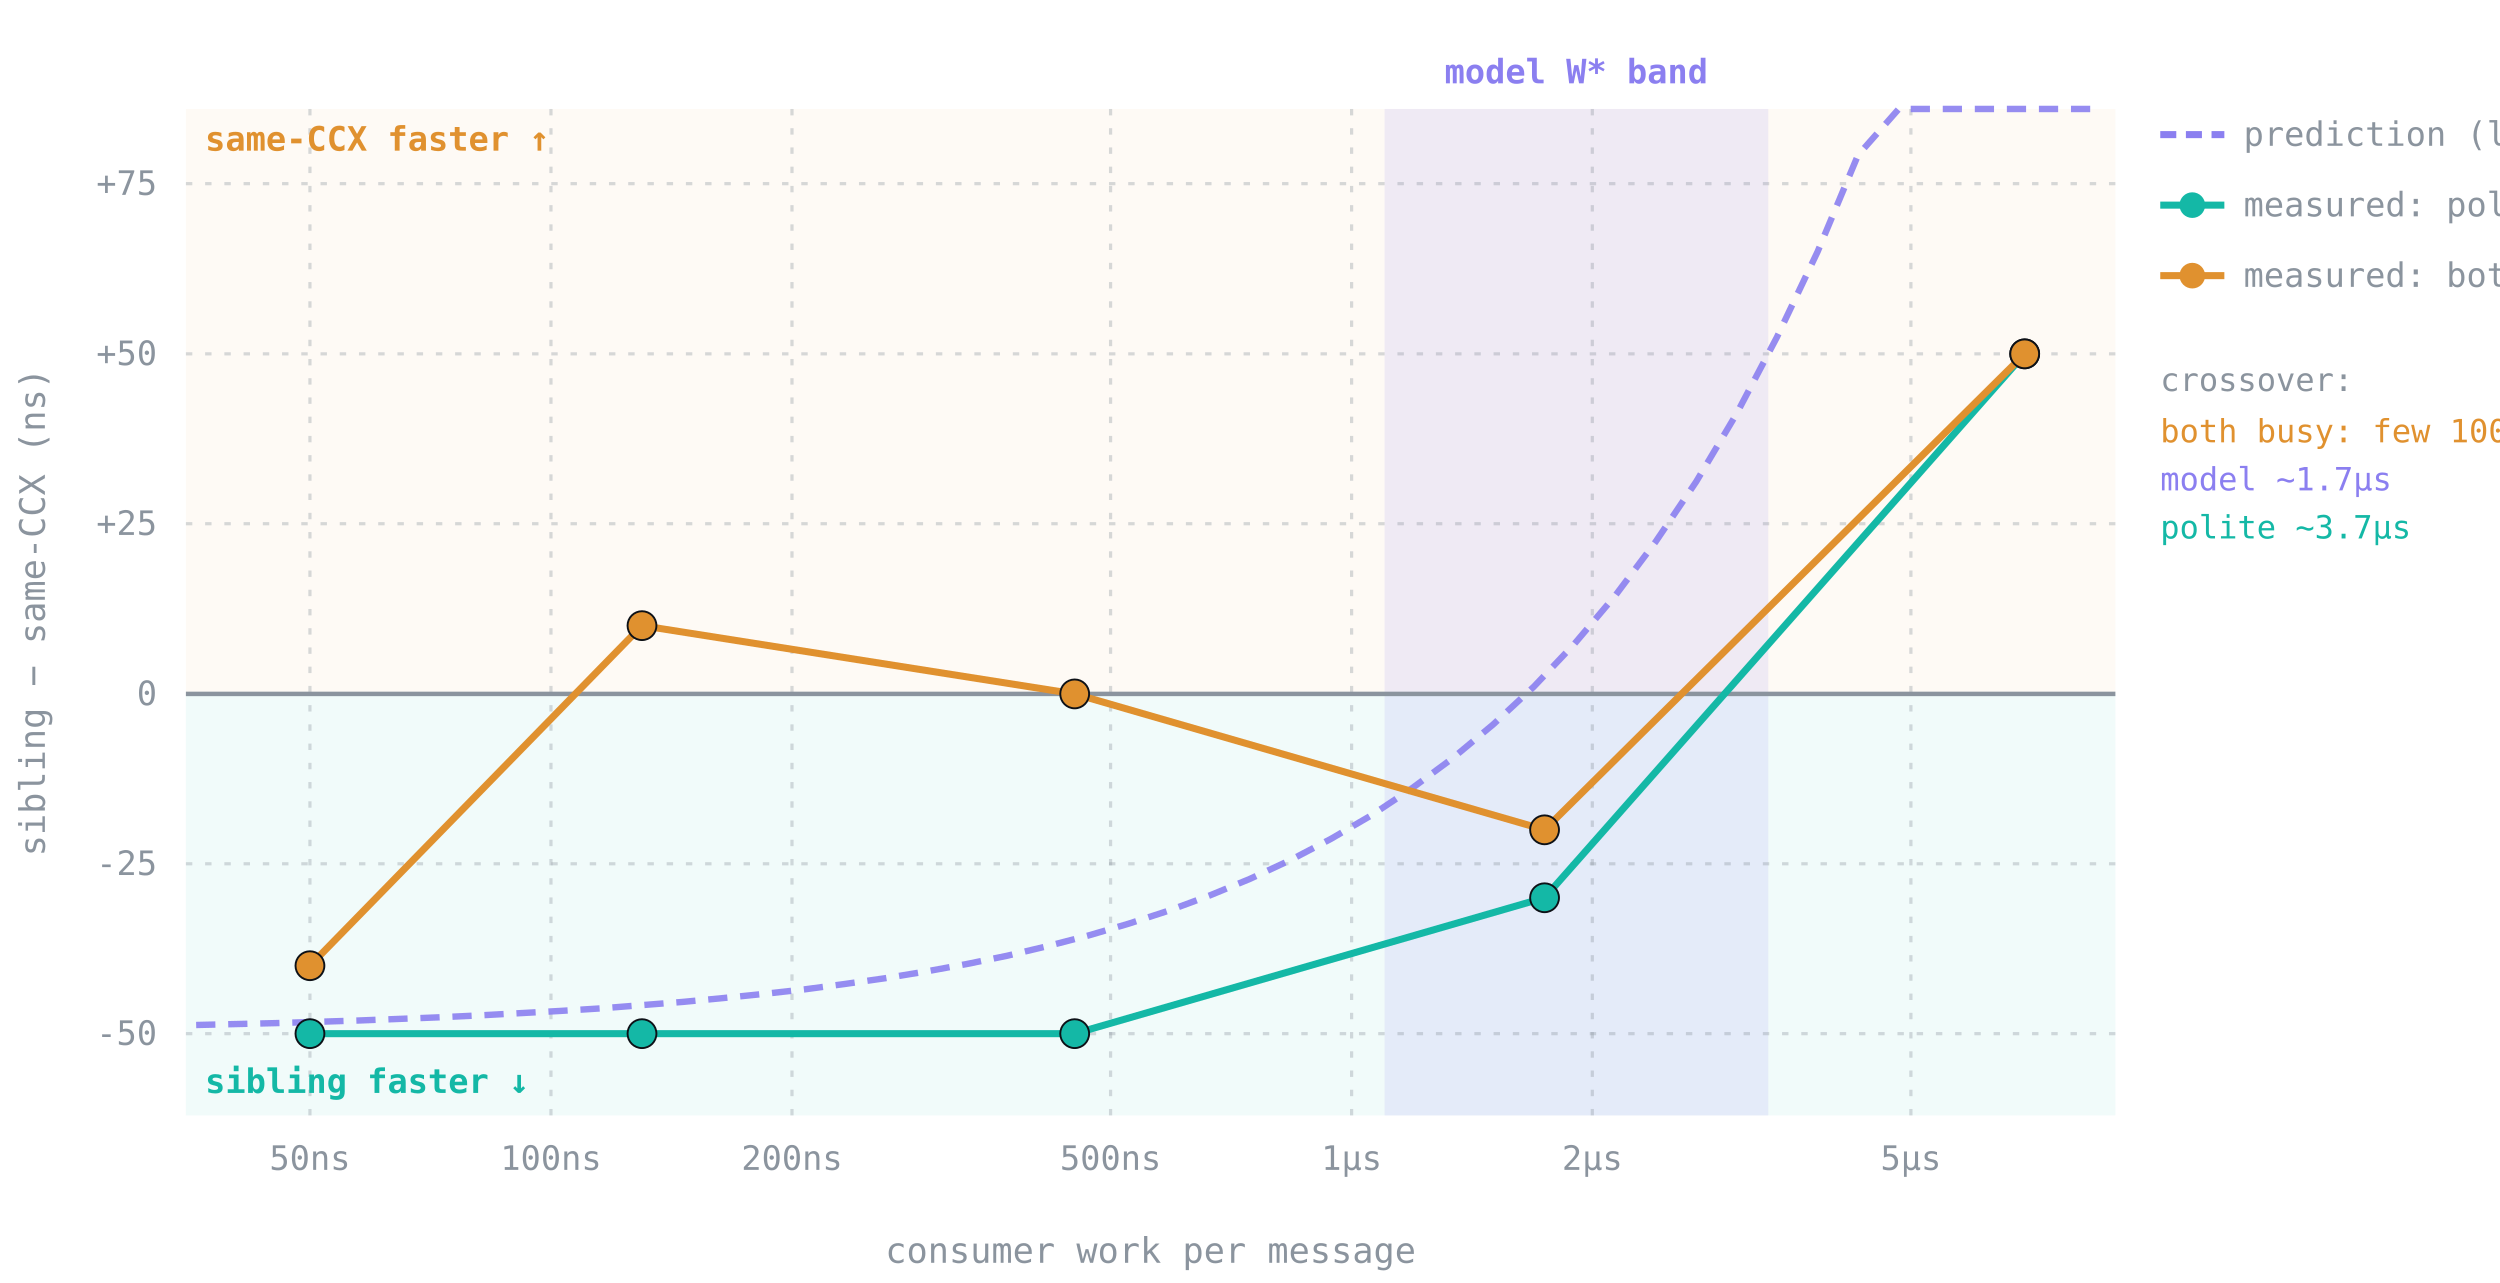
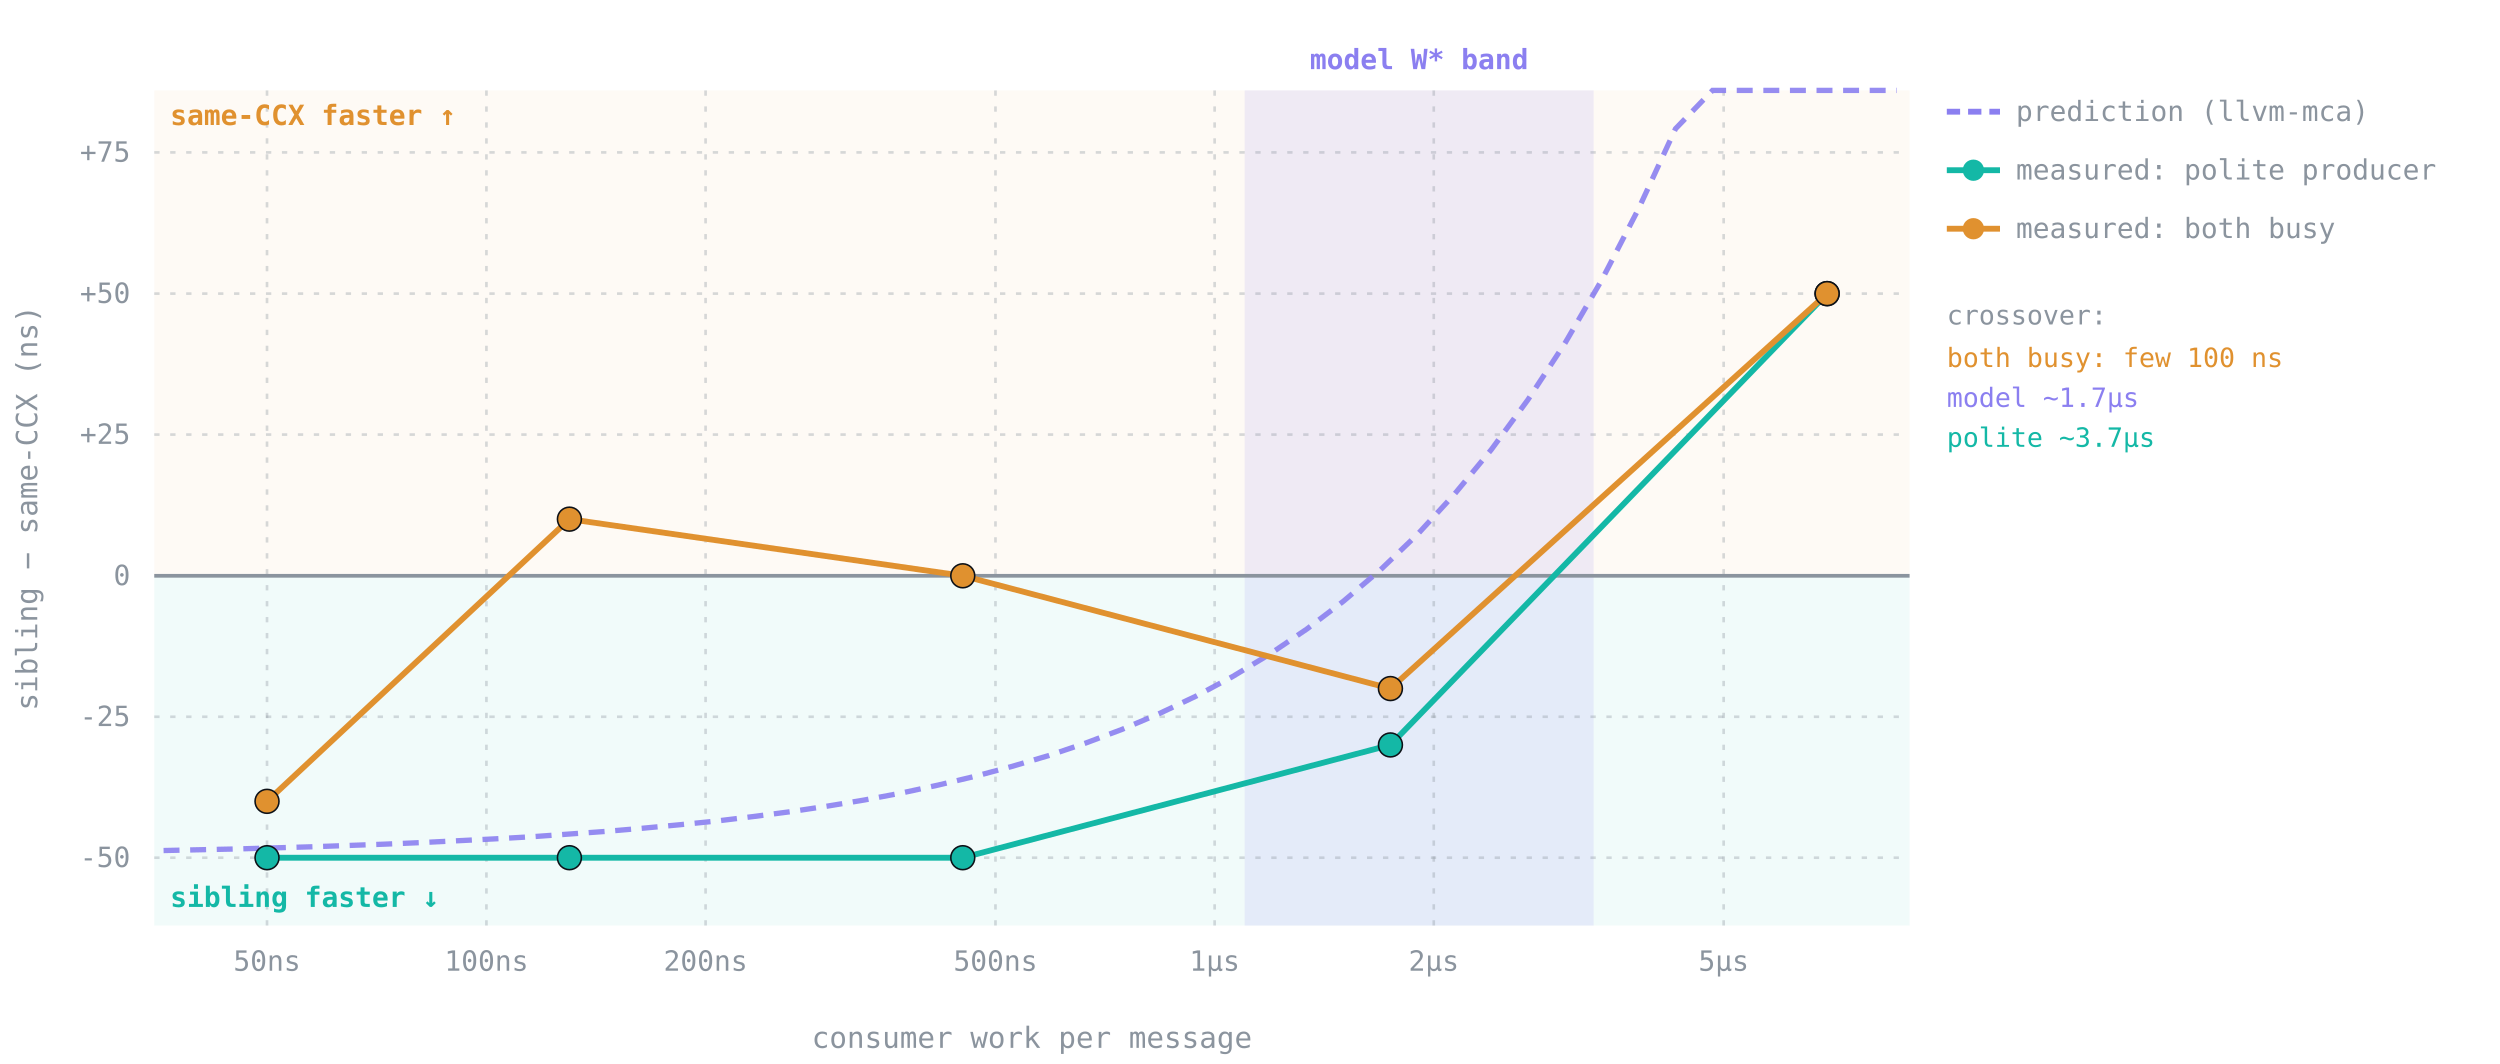
- <svg xmlns="http://www.w3.org/2000/svg" viewBox="0 0 780 400" font-family="ui-monospace,SFMono-Regular,Menlo,monospace" role="img" aria-label="Static model prediction overlaid on measured sibling-vs-same-CCX crossover, polite and both-busy producer">
-   <rect x="58" y="34.0" width="602" height="182.5" fill="#e0912f" opacity="0.05" />
-   <rect x="58" y="216.5" width="602" height="131.5" fill="#14b8a6" opacity="0.06" />
-   <rect x="432.0" y="34" width="119.7" height="314" fill="#8b7ff0" opacity="0.13" />
-   <text x="491.8" y="26" text-anchor="middle" font-size="10.5" font-weight="700" fill="#8b7ff0">model W* band</text>
-   <line x1="58" y1="322.5" x2="660" y2="322.5" stroke="#8b949e" stroke-width="1" stroke-dasharray="2 4" opacity="0.35" />
+ <svg xmlns="http://www.w3.org/2000/svg" viewBox="0 0 940 400" font-family="ui-monospace,SFMono-Regular,Menlo,monospace" role="img" aria-label="Static model prediction overlaid on measured sibling-vs-same-CCX crossover, polite and both-busy producer">
+   <rect x="58" y="34.0" width="660" height="182.5" fill="#e0912f" opacity="0.05" />
+   <rect x="58" y="216.5" width="660" height="131.5" fill="#14b8a6" opacity="0.06" />
+   <rect x="468.0" y="34" width="131.2" height="314" fill="#8b7ff0" opacity="0.13" />
+   <text x="533.6" y="26" text-anchor="middle" font-size="10.5" font-weight="700" fill="#8b7ff0">model W* band</text>
+   <line x1="58" y1="322.5" x2="718" y2="322.5" stroke="#8b949e" stroke-width="1" stroke-dasharray="2 4" opacity="0.35" />
  <text x="49" y="326.0" text-anchor="end" font-size="10.5" fill="#8b949e">-50</text>
-   <line x1="58" y1="269.5" x2="660" y2="269.5" stroke="#8b949e" stroke-width="1" stroke-dasharray="2 4" opacity="0.35" />
+   <line x1="58" y1="269.5" x2="718" y2="269.5" stroke="#8b949e" stroke-width="1" stroke-dasharray="2 4" opacity="0.35" />
  <text x="49" y="273.0" text-anchor="end" font-size="10.5" fill="#8b949e">-25</text>
-   <line x1="58" y1="216.5" x2="660" y2="216.5" stroke="#8b949e" stroke-width="1.4" />
+   <line x1="58" y1="216.5" x2="718" y2="216.5" stroke="#8b949e" stroke-width="1.4" />
  <text x="49" y="220.0" text-anchor="end" font-size="10.5" fill="#8b949e">0</text>
-   <line x1="58" y1="163.4" x2="660" y2="163.4" stroke="#8b949e" stroke-width="1" stroke-dasharray="2 4" opacity="0.35" />
+   <line x1="58" y1="163.4" x2="718" y2="163.4" stroke="#8b949e" stroke-width="1" stroke-dasharray="2 4" opacity="0.35" />
  <text x="49" y="166.9" text-anchor="end" font-size="10.5" fill="#8b949e">+25</text>
-   <line x1="58" y1="110.4" x2="660" y2="110.4" stroke="#8b949e" stroke-width="1" stroke-dasharray="2 4" opacity="0.35" />
+   <line x1="58" y1="110.4" x2="718" y2="110.4" stroke="#8b949e" stroke-width="1" stroke-dasharray="2 4" opacity="0.35" />
  <text x="49" y="113.9" text-anchor="end" font-size="10.5" fill="#8b949e">+50</text>
-   <line x1="58" y1="57.3" x2="660" y2="57.3" stroke="#8b949e" stroke-width="1" stroke-dasharray="2 4" opacity="0.35" />
+   <line x1="58" y1="57.3" x2="718" y2="57.3" stroke="#8b949e" stroke-width="1" stroke-dasharray="2 4" opacity="0.35" />
  <text x="49" y="60.8" text-anchor="end" font-size="10.5" fill="#8b949e">+75</text>
-   <line x1="96.7" y1="34" x2="96.7" y2="348" stroke="#8b949e" stroke-width="1" stroke-dasharray="2 4" opacity="0.35" />
-   <text x="96.7" y="365" text-anchor="middle" font-size="10.5" fill="#8b949e">50ns</text>
-   <line x1="171.9" y1="34" x2="171.9" y2="348" stroke="#8b949e" stroke-width="1" stroke-dasharray="2 4" opacity="0.35" />
-   <text x="171.9" y="365" text-anchor="middle" font-size="10.5" fill="#8b949e">100ns</text>
-   <line x1="247.1" y1="34" x2="247.1" y2="348" stroke="#8b949e" stroke-width="1" stroke-dasharray="2 4" opacity="0.35" />
-   <text x="247.1" y="365" text-anchor="middle" font-size="10.5" fill="#8b949e">200ns</text>
-   <line x1="346.5" y1="34" x2="346.5" y2="348" stroke="#8b949e" stroke-width="1" stroke-dasharray="2 4" opacity="0.35" />
-   <text x="346.5" y="365" text-anchor="middle" font-size="10.5" fill="#8b949e">500ns</text>
-   <line x1="421.7" y1="34" x2="421.7" y2="348" stroke="#8b949e" stroke-width="1" stroke-dasharray="2 4" opacity="0.35" />
-   <text x="421.7" y="365" text-anchor="middle" font-size="10.5" fill="#8b949e">1µs</text>
-   <line x1="496.8" y1="34" x2="496.8" y2="348" stroke="#8b949e" stroke-width="1" stroke-dasharray="2 4" opacity="0.35" />
-   <text x="496.8" y="365" text-anchor="middle" font-size="10.5" fill="#8b949e">2µs</text>
-   <line x1="596.2" y1="34" x2="596.2" y2="348" stroke="#8b949e" stroke-width="1" stroke-dasharray="2 4" opacity="0.35" />
-   <text x="596.2" y="365" text-anchor="middle" font-size="10.5" fill="#8b949e">5µs</text>
-   <text x="359.0" y="394" text-anchor="middle" font-size="11" fill="#8b949e">consumer work per message</text>
+   <line x1="100.4" y1="34" x2="100.4" y2="348" stroke="#8b949e" stroke-width="1" stroke-dasharray="2 4" opacity="0.35" />
+   <text x="100.4" y="365" text-anchor="middle" font-size="10.5" fill="#8b949e">50ns</text>
+   <line x1="182.9" y1="34" x2="182.9" y2="348" stroke="#8b949e" stroke-width="1" stroke-dasharray="2 4" opacity="0.35" />
+   <text x="182.9" y="365" text-anchor="middle" font-size="10.5" fill="#8b949e">100ns</text>
+   <line x1="265.3" y1="34" x2="265.3" y2="348" stroke="#8b949e" stroke-width="1" stroke-dasharray="2 4" opacity="0.35" />
+   <text x="265.3" y="365" text-anchor="middle" font-size="10.5" fill="#8b949e">200ns</text>
+   <line x1="374.3" y1="34" x2="374.3" y2="348" stroke="#8b949e" stroke-width="1" stroke-dasharray="2 4" opacity="0.35" />
+   <text x="374.3" y="365" text-anchor="middle" font-size="10.5" fill="#8b949e">500ns</text>
+   <line x1="456.7" y1="34" x2="456.7" y2="348" stroke="#8b949e" stroke-width="1" stroke-dasharray="2 4" opacity="0.35" />
+   <text x="456.7" y="365" text-anchor="middle" font-size="10.5" fill="#8b949e">1µs</text>
+   <line x1="539.1" y1="34" x2="539.1" y2="348" stroke="#8b949e" stroke-width="1" stroke-dasharray="2 4" opacity="0.35" />
+   <text x="539.1" y="365" text-anchor="middle" font-size="10.5" fill="#8b949e">2µs</text>
+   <line x1="648.1" y1="34" x2="648.1" y2="348" stroke="#8b949e" stroke-width="1" stroke-dasharray="2 4" opacity="0.35" />
+   <text x="648.1" y="365" text-anchor="middle" font-size="10.5" fill="#8b949e">5µs</text>
+   <text x="388.0" y="394" text-anchor="middle" font-size="11" fill="#8b949e">consumer work per message</text>
  <text transform="translate(14,191.0) rotate(-90)" text-anchor="middle" font-size="11" fill="#8b949e">sibling − same-CCX (ns)</text>
  <text x="64" y="341" font-size="10.5" font-weight="700" fill="#14b8a6">sibling faster ↓</text>
  <text x="64" y="47" font-size="10.5" font-weight="700" fill="#e0912f">same-CCX faster ↑</text>
-   <polyline points="61.2 319.8 73.9 319.5 86.5 319.2 99.2 318.8 111.8 318.4 124.5 317.9 137.1 317.4 149.7 316.8 162.4 316.1 175.0 315.4 187.7 314.6 200.3 313.6 213.0 312.6 225.6 311.4 238.3 310.1 250.9 308.7 263.6 307.0 276.2 305.2 288.9 303.1 301.5 300.8 314.2 298.2 326.8 295.2 339.5 291.9 352.1 288.2 364.7 284.1 377.4 279.4 390.0 274.2 402.7 268.3 415.3 261.7 428.0 254.3 440.6 245.9 453.3 236.5 465.9 226.0 478.6 214.2 491.2 200.9 503.9 185.9 516.5 169.1 529.2 150.3 541.8 129.1 554.4 105.2 567.1 78.5 579.7 48.4 592.4 34.0 605.0 34.0 617.7 34.0 630.3 34.0 643.0 34.0 655.6 34.0" fill="none" stroke="#8b7ff0" stroke-width="2" stroke-dasharray="6 4" opacity="0.9" />
-   <path d="M96.7 322.5 L200.3 322.5 L335.3 322.5 L481.9 280.1 L631.7 110.4" fill="none" stroke="#14b8a6" stroke-width="2.2" />
-   <circle cx="96.7" cy="322.5" r="4.5" fill="#14b8a6" stroke="#0d1117" stroke-width="0.6" />
-   <circle cx="200.3" cy="322.5" r="4.5" fill="#14b8a6" stroke="#0d1117" stroke-width="0.6" />
-   <circle cx="335.3" cy="322.5" r="4.5" fill="#14b8a6" stroke="#0d1117" stroke-width="0.6" />
-   <circle cx="481.9" cy="280.1" r="4.5" fill="#14b8a6" stroke="#0d1117" stroke-width="0.6" />
-   <circle cx="631.7" cy="110.4" r="4.5" fill="#14b8a6" stroke="#0d1117" stroke-width="0.6" />
-   <path d="M96.7 301.3 L200.3 195.2 L335.3 216.5 L481.9 258.9 L631.7 110.4" fill="none" stroke="#e0912f" stroke-width="2.2" />
-   <circle cx="96.7" cy="301.3" r="4.5" fill="#e0912f" stroke="#0d1117" stroke-width="0.6" />
-   <circle cx="200.3" cy="195.2" r="4.5" fill="#e0912f" stroke="#0d1117" stroke-width="0.6" />
-   <circle cx="335.3" cy="216.5" r="4.5" fill="#e0912f" stroke="#0d1117" stroke-width="0.6" />
-   <circle cx="481.9" cy="258.9" r="4.5" fill="#e0912f" stroke="#0d1117" stroke-width="0.6" />
-   <circle cx="631.7" cy="110.4" r="4.5" fill="#e0912f" stroke="#0d1117" stroke-width="0.6" />
-   <line x1="674" y1="42" x2="694" y2="42" stroke="#8b7ff0" stroke-width="2.2" stroke-dasharray="5 3" />
-   <text x="700" y="45.5" font-size="10.5" fill="#8b949e">prediction (llvm-mca)</text>
-   <line x1="674" y1="64" x2="694" y2="64" stroke="#14b8a6" stroke-width="2.2" />
-   <circle cx="684" cy="64" r="4" fill="#14b8a6" />
-   <text x="700" y="67.5" font-size="10.5" fill="#8b949e">measured: polite producer</text>
-   <line x1="674" y1="86" x2="694" y2="86" stroke="#e0912f" stroke-width="2.2" />
-   <circle cx="684" cy="86" r="4" fill="#e0912f" />
-   <text x="700" y="89.5" font-size="10.5" fill="#8b949e">measured: both busy</text>
-   <text x="674" y="122" font-size="10" fill="#8b949e">crossover:</text>
-   <text x="674" y="138" font-size="10" fill="#e0912f">both busy: few 100 ns</text>
-   <text x="674" y="153" font-size="10" fill="#8b7ff0">model ~1.7µs</text>
-   <text x="674" y="168" font-size="10" fill="#14b8a6">polite ~3.7µs</text>
+   <polyline points="61.5 319.8 75.4 319.5 89.3 319.2 103.1 318.8 117.0 318.4 130.9 317.9 144.7 317.4 158.6 316.8 172.5 316.1 186.3 315.4 200.2 314.6 214.0 313.6 227.9 312.6 241.8 311.4 255.6 310.1 269.5 308.7 283.4 307.0 297.2 305.2 311.1 303.1 325.0 300.8 338.8 298.2 352.7 295.2 366.6 291.9 380.4 288.2 394.3 284.1 408.2 279.4 422.0 274.2 435.9 268.3 449.8 261.7 463.6 254.3 477.5 245.9 491.4 236.5 505.2 226.0 519.1 214.2 533.0 200.9 546.8 185.9 560.7 169.1 574.5 150.3 588.4 129.1 602.3 105.2 616.1 78.5 630.0 48.4 643.9 34.0 657.7 34.0 671.6 34.0 685.5 34.0 699.3 34.0 713.2 34.0" fill="none" stroke="#8b7ff0" stroke-width="2" stroke-dasharray="6 4" opacity="0.9" />
+   <path d="M100.4 322.5 L214.1 322.5 L362.0 322.5 L522.8 280.1 L687.0 110.4" fill="none" stroke="#14b8a6" stroke-width="2.2" />
+   <circle cx="100.4" cy="322.5" r="4.5" fill="#14b8a6" stroke="#0d1117" stroke-width="0.6" />
+   <circle cx="214.1" cy="322.5" r="4.5" fill="#14b8a6" stroke="#0d1117" stroke-width="0.6" />
+   <circle cx="362.0" cy="322.5" r="4.5" fill="#14b8a6" stroke="#0d1117" stroke-width="0.6" />
+   <circle cx="522.8" cy="280.1" r="4.5" fill="#14b8a6" stroke="#0d1117" stroke-width="0.6" />
+   <circle cx="687.0" cy="110.4" r="4.5" fill="#14b8a6" stroke="#0d1117" stroke-width="0.6" />
+   <path d="M100.4 301.3 L214.1 195.2 L362.0 216.5 L522.8 258.9 L687.0 110.4" fill="none" stroke="#e0912f" stroke-width="2.2" />
+   <circle cx="100.4" cy="301.3" r="4.5" fill="#e0912f" stroke="#0d1117" stroke-width="0.6" />
+   <circle cx="214.1" cy="195.2" r="4.5" fill="#e0912f" stroke="#0d1117" stroke-width="0.6" />
+   <circle cx="362.0" cy="216.5" r="4.5" fill="#e0912f" stroke="#0d1117" stroke-width="0.6" />
+   <circle cx="522.8" cy="258.9" r="4.5" fill="#e0912f" stroke="#0d1117" stroke-width="0.6" />
+   <circle cx="687.0" cy="110.4" r="4.5" fill="#e0912f" stroke="#0d1117" stroke-width="0.6" />
+   <line x1="732" y1="42" x2="752" y2="42" stroke="#8b7ff0" stroke-width="2.2" stroke-dasharray="5 3" />
+   <text x="758" y="45.5" font-size="10.5" fill="#8b949e">prediction (llvm-mca)</text>
+   <line x1="732" y1="64" x2="752" y2="64" stroke="#14b8a6" stroke-width="2.2" />
+   <circle cx="742" cy="64" r="4" fill="#14b8a6" />
+   <text x="758" y="67.5" font-size="10.5" fill="#8b949e">measured: polite producer</text>
+   <line x1="732" y1="86" x2="752" y2="86" stroke="#e0912f" stroke-width="2.2" />
+   <circle cx="742" cy="86" r="4" fill="#e0912f" />
+   <text x="758" y="89.5" font-size="10.5" fill="#8b949e">measured: both busy</text>
+   <text x="732" y="122" font-size="10" fill="#8b949e">crossover:</text>
+   <text x="732" y="138" font-size="10" fill="#e0912f">both busy: few 100 ns</text>
+   <text x="732" y="153" font-size="10" fill="#8b7ff0">model ~1.7µs</text>
+   <text x="732" y="168" font-size="10" fill="#14b8a6">polite ~3.7µs</text>
</svg>
